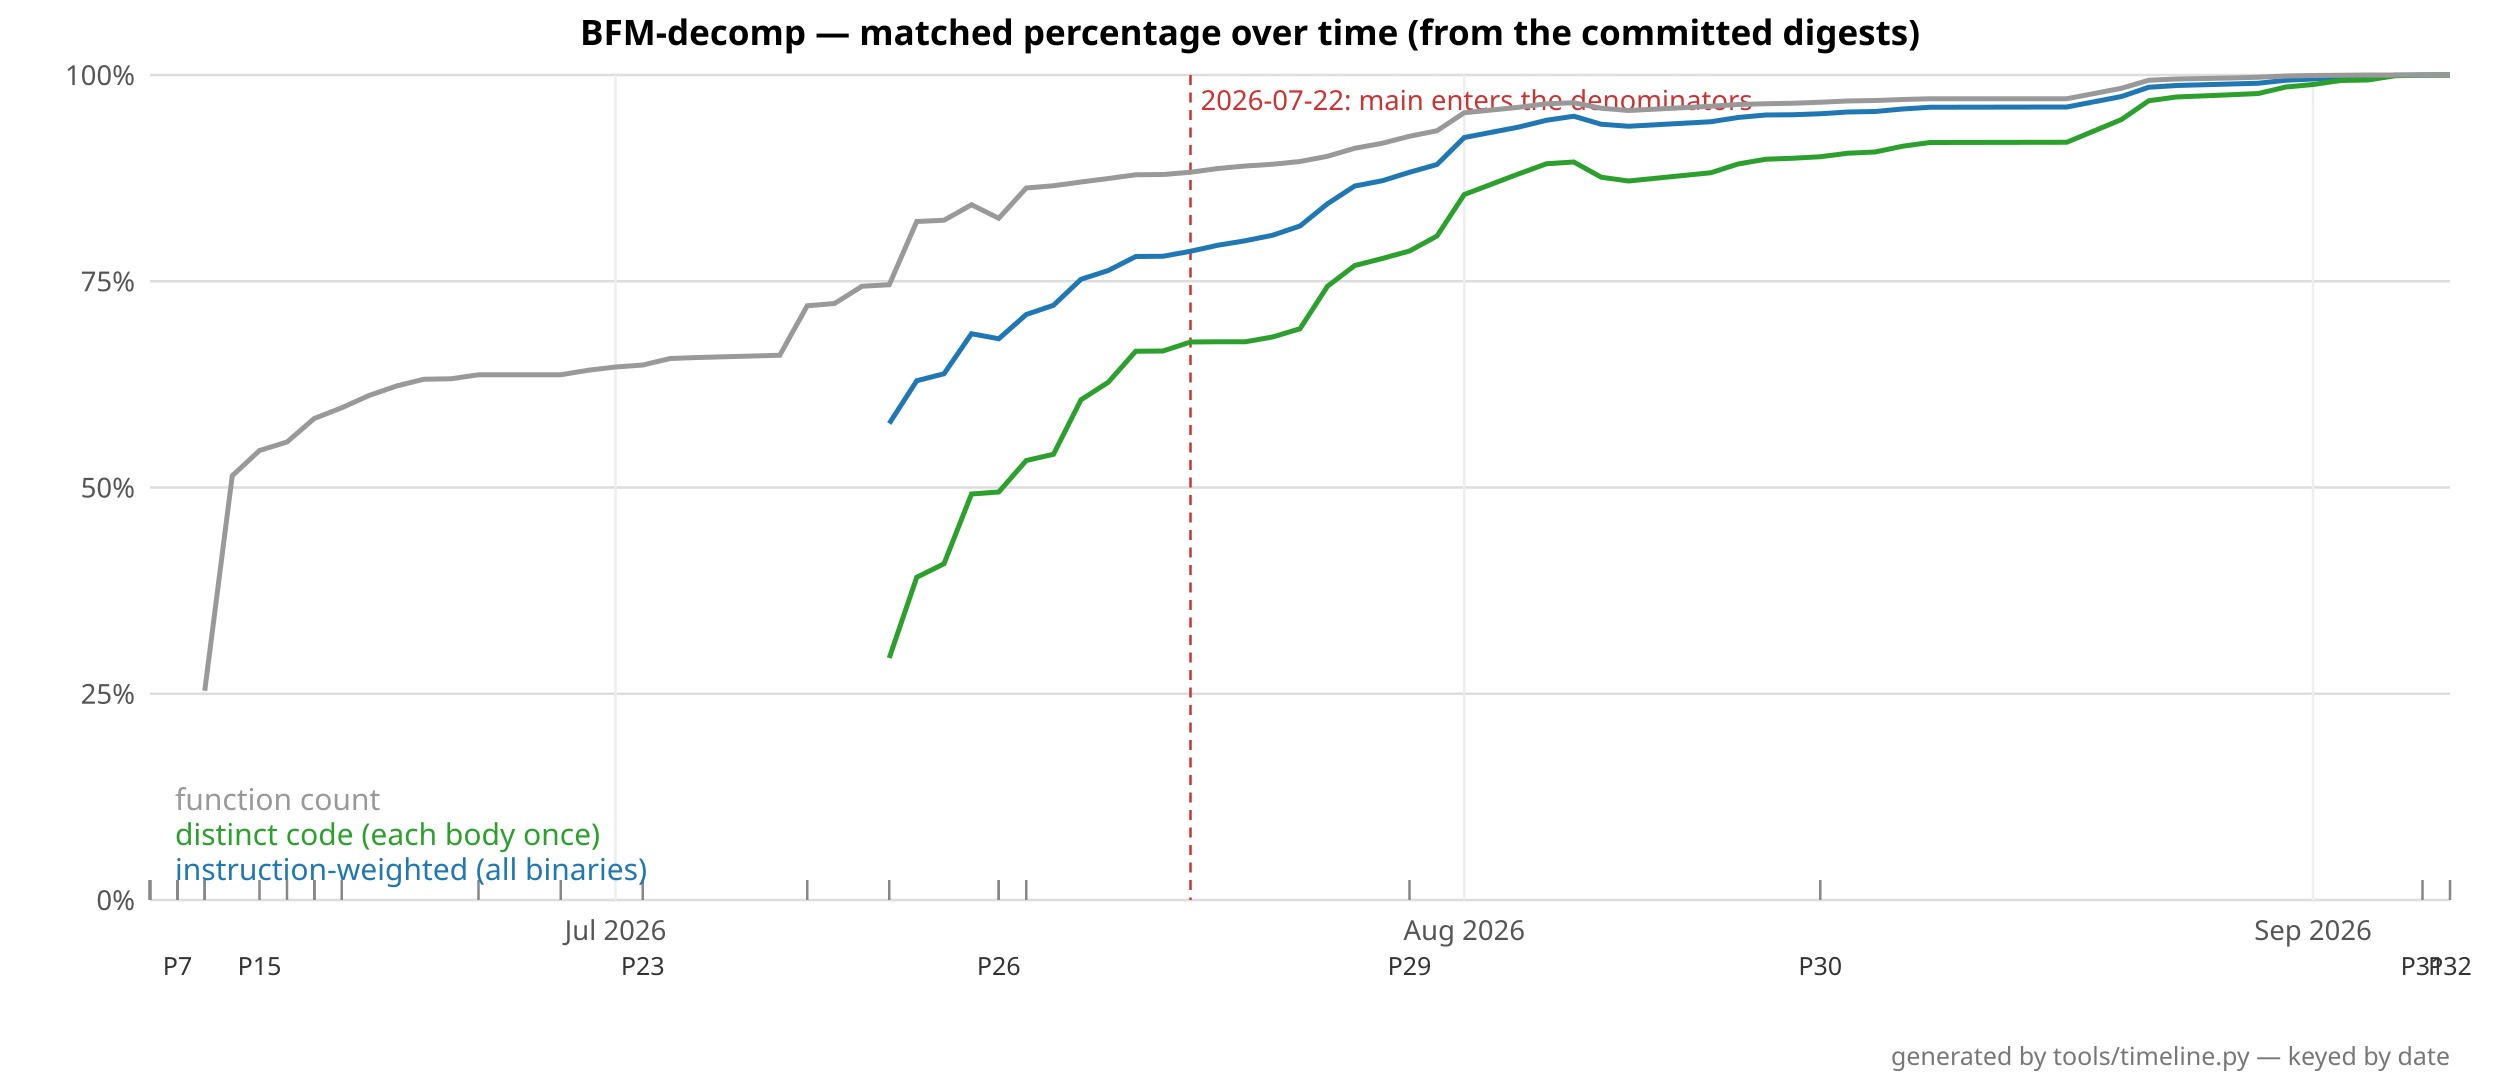
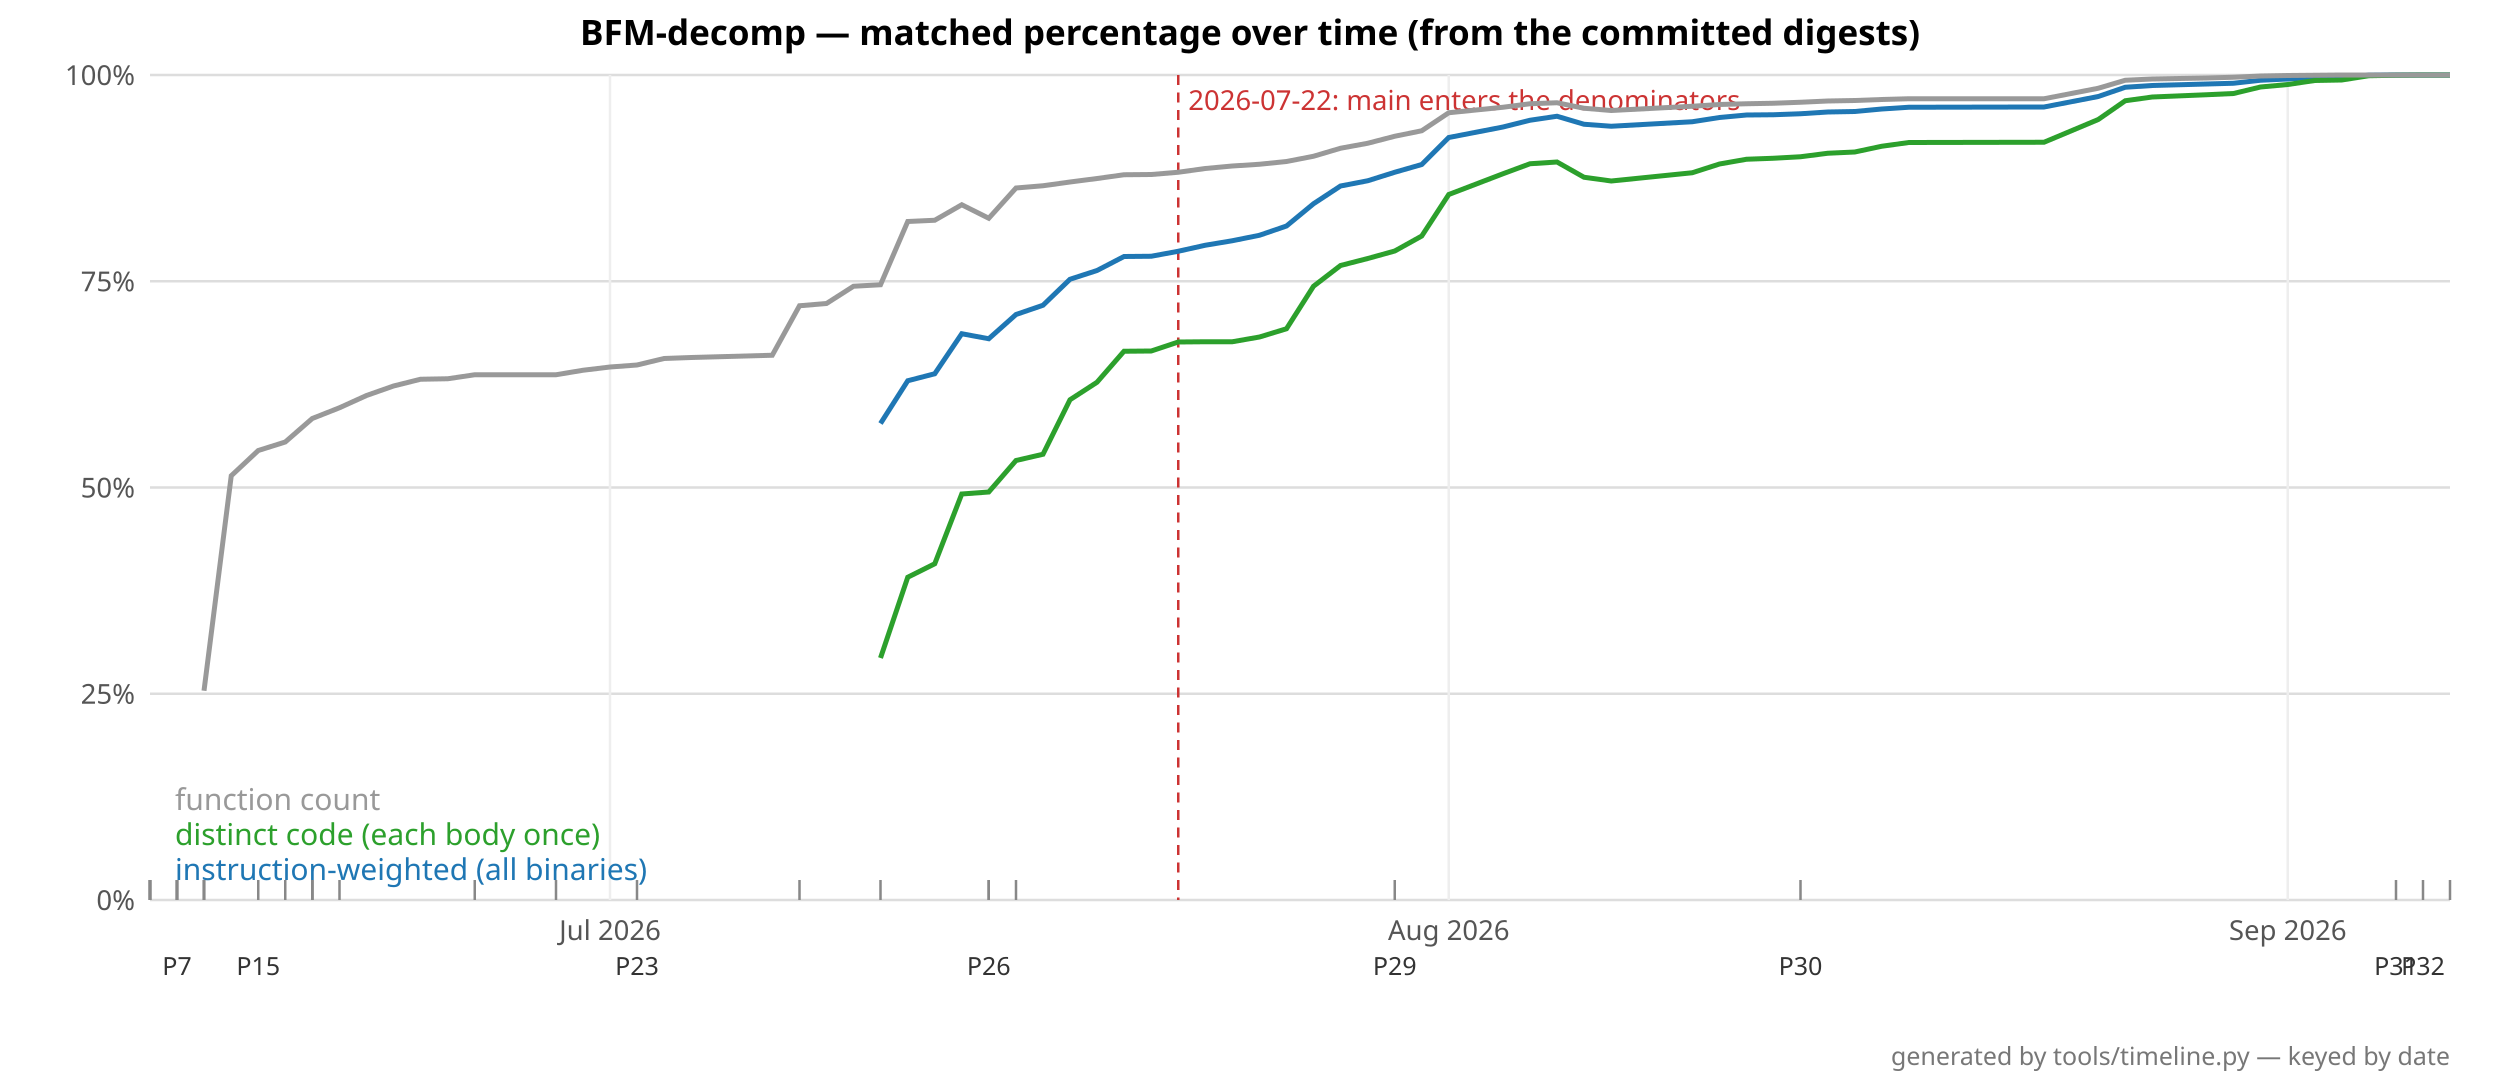
<svg xmlns="http://www.w3.org/2000/svg" width="1000" height="430" viewBox="0 0 1000 430" font-family="sans-serif">
  <rect width="1000" height="430" fill="white" />
  <text x="500" y="18" text-anchor="middle" font-size="14" font-weight="bold">BFM-decomp — matched percentage over time (from the committed digests)</text>
  <line x1="60" y1="360.0" x2="980" y2="360.0" stroke="#ddd" />
  <text x="54" y="364.0" text-anchor="end" font-size="11" fill="#555">0%</text>
  <line x1="60" y1="277.5" x2="980" y2="277.5" stroke="#ddd" />
  <text x="54" y="281.5" text-anchor="end" font-size="11" fill="#555">25%</text>
  <line x1="60" y1="195.0" x2="980" y2="195.0" stroke="#ddd" />
  <text x="54" y="199.0" text-anchor="end" font-size="11" fill="#555">50%</text>
  <line x1="60" y1="112.5" x2="980" y2="112.5" stroke="#ddd" />
  <text x="54" y="116.5" text-anchor="end" font-size="11" fill="#555">75%</text>
  <line x1="60" y1="30.0" x2="980" y2="30.0" stroke="#ddd" />
  <text x="54" y="34.0" text-anchor="end" font-size="11" fill="#555">100%</text>
-   <line x1="246.2" y1="30" x2="246.2" y2="360" stroke="#eee" />
-   <text x="246.2" y="376" text-anchor="middle" font-size="11" fill="#555">Jul 2026</text>
-   <line x1="585.7" y1="30" x2="585.7" y2="360" stroke="#eee" />
-   <text x="585.7" y="376" text-anchor="middle" font-size="11" fill="#555">Aug 2026</text>
-   <line x1="925.2" y1="30" x2="925.2" y2="360" stroke="#eee" />
-   <text x="925.2" y="376" text-anchor="middle" font-size="11" fill="#555">Sep 2026</text>
+   <line x1="244.0" y1="30" x2="244.0" y2="360" stroke="#eee" />
+   <text x="244.0" y="376" text-anchor="middle" font-size="11" fill="#555">Jul 2026</text>
+   <line x1="579.5" y1="30" x2="579.5" y2="360" stroke="#eee" />
+   <text x="579.5" y="376" text-anchor="middle" font-size="11" fill="#555">Aug 2026</text>
+   <line x1="915.1" y1="30" x2="915.1" y2="360" stroke="#eee" />
+   <text x="915.1" y="376" text-anchor="middle" font-size="11" fill="#555">Sep 2026</text>
  <line x1="60.0" y1="360" x2="60.0" y2="352" stroke="#888" />
  <line x1="60.0" y1="360" x2="60.0" y2="352" stroke="#888" />
  <line x1="60.0" y1="360" x2="60.0" y2="352" stroke="#888" />
  <line x1="60.0" y1="360" x2="60.0" y2="352" stroke="#888" />
  <line x1="60.0" y1="360" x2="60.0" y2="352" stroke="#888" />
-   <line x1="71.0" y1="360" x2="71.0" y2="352" stroke="#888" />
-   <line x1="71.0" y1="360" x2="71.0" y2="352" stroke="#888" />
-   <text x="71.0" y="390" text-anchor="middle" font-size="10" fill="#333">P7</text>
-   <line x1="71.0" y1="360" x2="71.0" y2="352" stroke="#888" />
-   <line x1="71.0" y1="360" x2="71.0" y2="352" stroke="#888" />
-   <line x1="81.9" y1="360" x2="81.9" y2="352" stroke="#888" />
-   <line x1="81.9" y1="360" x2="81.9" y2="352" stroke="#888" />
-   <line x1="81.9" y1="360" x2="81.9" y2="352" stroke="#888" />
-   <line x1="103.8" y1="360" x2="103.8" y2="352" stroke="#888" />
-   <text x="103.8" y="390" text-anchor="middle" font-size="10" fill="#333">P15</text>
-   <line x1="114.8" y1="360" x2="114.8" y2="352" stroke="#888" />
-   <line x1="125.7" y1="360" x2="125.7" y2="352" stroke="#888" />
-   <line x1="125.7" y1="360" x2="125.7" y2="352" stroke="#888" />
-   <line x1="125.7" y1="360" x2="125.7" y2="352" stroke="#888" />
-   <line x1="136.7" y1="360" x2="136.7" y2="352" stroke="#888" />
-   <line x1="191.4" y1="360" x2="191.4" y2="352" stroke="#888" />
-   <line x1="224.3" y1="360" x2="224.3" y2="352" stroke="#888" />
-   <line x1="257.1" y1="360" x2="257.1" y2="352" stroke="#888" />
-   <text x="257.1" y="390" text-anchor="middle" font-size="10" fill="#333">P23</text>
-   <line x1="322.9" y1="360" x2="322.9" y2="352" stroke="#888" />
-   <line x1="355.7" y1="360" x2="355.7" y2="352" stroke="#888" />
-   <line x1="399.5" y1="360" x2="399.5" y2="352" stroke="#888" />
-   <text x="399.5" y="390" text-anchor="middle" font-size="10" fill="#333">P26</text>
-   <line x1="399.5" y1="360" x2="399.5" y2="352" stroke="#888" />
-   <line x1="410.5" y1="360" x2="410.5" y2="352" stroke="#888" />
-   <line x1="563.8" y1="360" x2="563.8" y2="352" stroke="#888" />
-   <text x="563.8" y="390" text-anchor="middle" font-size="10" fill="#333">P29</text>
-   <line x1="728.1" y1="360" x2="728.1" y2="352" stroke="#888" />
-   <text x="728.1" y="390" text-anchor="middle" font-size="10" fill="#333">P30</text>
-   <line x1="969.0" y1="360" x2="969.0" y2="352" stroke="#888" />
-   <text x="969.0" y="390" text-anchor="middle" font-size="10" fill="#333">P31</text>
+   <line x1="70.8" y1="360" x2="70.8" y2="352" stroke="#888" />
+   <line x1="70.8" y1="360" x2="70.8" y2="352" stroke="#888" />
+   <text x="70.8" y="390" text-anchor="middle" font-size="10" fill="#333">P7</text>
+   <line x1="70.8" y1="360" x2="70.8" y2="352" stroke="#888" />
+   <line x1="70.8" y1="360" x2="70.8" y2="352" stroke="#888" />
+   <line x1="81.6" y1="360" x2="81.6" y2="352" stroke="#888" />
+   <line x1="81.6" y1="360" x2="81.6" y2="352" stroke="#888" />
+   <line x1="81.6" y1="360" x2="81.6" y2="352" stroke="#888" />
+   <line x1="103.3" y1="360" x2="103.3" y2="352" stroke="#888" />
+   <text x="103.3" y="390" text-anchor="middle" font-size="10" fill="#333">P15</text>
+   <line x1="114.1" y1="360" x2="114.1" y2="352" stroke="#888" />
+   <line x1="124.9" y1="360" x2="124.9" y2="352" stroke="#888" />
+   <line x1="124.9" y1="360" x2="124.9" y2="352" stroke="#888" />
+   <line x1="124.9" y1="360" x2="124.9" y2="352" stroke="#888" />
+   <line x1="135.8" y1="360" x2="135.8" y2="352" stroke="#888" />
+   <line x1="189.9" y1="360" x2="189.9" y2="352" stroke="#888" />
+   <line x1="222.4" y1="360" x2="222.4" y2="352" stroke="#888" />
+   <line x1="254.8" y1="360" x2="254.8" y2="352" stroke="#888" />
+   <text x="254.8" y="390" text-anchor="middle" font-size="10" fill="#333">P23</text>
+   <line x1="319.8" y1="360" x2="319.8" y2="352" stroke="#888" />
+   <line x1="352.2" y1="360" x2="352.2" y2="352" stroke="#888" />
+   <line x1="395.5" y1="360" x2="395.5" y2="352" stroke="#888" />
+   <text x="395.5" y="390" text-anchor="middle" font-size="10" fill="#333">P26</text>
+   <line x1="395.5" y1="360" x2="395.5" y2="352" stroke="#888" />
+   <line x1="406.4" y1="360" x2="406.4" y2="352" stroke="#888" />
+   <line x1="557.9" y1="360" x2="557.9" y2="352" stroke="#888" />
+   <text x="557.9" y="390" text-anchor="middle" font-size="10" fill="#333">P29</text>
+   <line x1="720.2" y1="360" x2="720.2" y2="352" stroke="#888" />
+   <text x="720.2" y="390" text-anchor="middle" font-size="10" fill="#333">P30</text>
+   <line x1="958.4" y1="360" x2="958.4" y2="352" stroke="#888" />
+   <text x="958.4" y="390" text-anchor="middle" font-size="10" fill="#333">P31</text>
+   <line x1="969.2" y1="360" x2="969.2" y2="352" stroke="#888" />
+   <text x="969.2" y="390" text-anchor="middle" font-size="10" fill="#333">P32</text>
  <line x1="980.0" y1="360" x2="980.0" y2="352" stroke="#888" />
-   <text x="980.0" y="390" text-anchor="middle" font-size="10" fill="#333">P32</text>
-   <line x1="476.2" y1="30" x2="476.2" y2="360" stroke="#c33" stroke-dasharray="4,3" />
-   <text x="480.2" y="44" font-size="11" fill="#c33">2026-07-22: main enters the denominators</text>
-   <polyline fill="none" stroke="#1f77b4" stroke-width="2" points="355.7,169.4 366.7,152.3 377.6,149.5 388.6,133.5 399.5,135.5 410.5,125.8 421.4,122.1 432.4,111.7 443.3,108.2 454.3,102.6 465.2,102.5 476.2,100.5 487.1,98.1 498.1,96.3 509.0,94.1 520.0,90.4 531.0,81.5 541.9,74.4 552.9,72.3 563.8,68.9 574.8,65.8 585.7,55.0 607.6,50.8 618.6,48.1 629.5,46.5 640.5,49.7 651.4,50.5 684.3,48.7 695.2,47.0 706.2,46.0 717.1,45.9 728.1,45.5 739.0,44.8 750.0,44.6 761.0,43.6 771.9,42.9 826.7,42.8 848.6,38.6 859.5,34.9 870.5,34.2 892.4,33.6 903.3,33.3 914.3,32.1 925.2,31.6 936.2,31.0 947.1,30.9 958.1,30.1 969.0,30.0 980.0,30.0" />
+   <line x1="471.3" y1="30" x2="471.3" y2="360" stroke="#c33" stroke-dasharray="4,3" />
+   <text x="475.3" y="44" font-size="11" fill="#c33">2026-07-22: main enters the denominators</text>
+   <polyline fill="none" stroke="#1f77b4" stroke-width="2" points="352.2,169.4 363.1,152.3 373.9,149.5 384.7,133.5 395.5,135.5 406.4,125.8 417.2,122.1 428.0,111.7 438.8,108.2 449.6,102.6 460.5,102.5 471.3,100.5 482.1,98.1 492.9,96.3 503.8,94.1 514.6,90.4 525.4,81.5 536.2,74.4 547.1,72.3 557.9,68.9 568.7,65.8 579.5,55.0 601.2,50.8 612.0,48.1 622.8,46.5 633.6,49.7 644.5,50.5 676.9,48.7 687.8,47.0 698.6,46.0 709.4,45.9 720.2,45.5 731.1,44.8 741.9,44.6 752.7,43.6 763.5,42.9 817.6,42.8 839.3,38.6 850.1,34.9 860.9,34.2 882.6,33.6 893.4,33.3 904.2,32.1 915.1,31.6 925.9,31.0 936.7,30.9 947.5,30.1 958.4,30.0 969.2,30.0 980.0,30.0" />
  <text x="70" y="352" font-size="12" fill="#1f77b4">instruction-weighted (all binaries)</text>
-   <polyline fill="none" stroke="#2ca02c" stroke-width="2" points="355.7,263.2 366.7,230.9 377.6,225.5 388.6,197.6 399.5,196.8 410.5,184.2 421.4,181.7 432.4,159.9 443.3,152.9 454.3,140.5 465.2,140.4 476.2,136.8 487.1,136.7 498.1,136.7 509.0,134.8 520.0,131.5 531.0,114.5 541.9,106.2 552.9,103.4 563.8,100.4 574.8,94.4 585.7,77.8 607.6,69.5 618.6,65.5 629.5,64.8 640.5,70.9 651.4,72.4 684.3,69.1 695.2,65.6 706.2,63.7 717.1,63.3 728.1,62.7 739.0,61.3 750.0,60.8 761.0,58.5 771.9,57.0 826.7,56.9 848.6,47.8 859.5,40.3 870.5,38.8 892.4,37.9 903.3,37.4 914.3,34.8 925.2,33.8 936.2,32.2 947.1,32.0 958.1,30.3 969.0,30.1 980.0,30.0" />
+   <polyline fill="none" stroke="#2ca02c" stroke-width="2" points="352.2,263.2 363.1,230.9 373.9,225.5 384.7,197.6 395.5,196.8 406.4,184.2 417.2,181.7 428.0,159.9 438.8,152.9 449.6,140.5 460.5,140.4 471.3,136.8 482.1,136.7 492.9,136.7 503.8,134.8 514.6,131.5 525.4,114.5 536.2,106.2 547.1,103.4 557.9,100.4 568.7,94.4 579.5,77.8 601.2,69.5 612.0,65.5 622.8,64.8 633.6,70.9 644.5,72.4 676.9,69.1 687.8,65.6 698.6,63.7 709.4,63.3 720.2,62.7 731.1,61.3 741.9,60.8 752.7,58.5 763.5,57.0 817.6,56.9 839.3,47.8 850.1,40.3 860.9,38.8 882.6,37.9 893.4,37.4 904.2,34.8 915.1,33.8 925.9,32.2 936.7,32.0 947.5,30.3 958.4,30.1 969.2,30.0 980.0,30.0" />
  <text x="70" y="338" font-size="12" fill="#2ca02c">distinct code (each body once)</text>
-   <polyline fill="none" stroke="#999" stroke-width="2" points="81.9,276.3 92.9,190.3 103.8,180.2 114.8,176.8 125.7,167.4 136.7,163.1 147.6,158.2 158.6,154.4 169.5,151.7 180.5,151.5 191.4,149.9 224.3,149.9 235.2,148.1 246.2,146.8 257.1,146.0 268.1,143.4 279.0,143.0 311.9,142.1 322.9,122.3 333.8,121.4 344.8,114.5 355.7,113.9 366.7,88.6 377.6,88.1 388.6,81.9 399.5,87.3 410.5,75.2 421.4,74.3 432.4,72.8 443.3,71.4 454.3,69.9 465.2,69.8 476.2,68.9 487.1,67.4 498.1,66.4 509.0,65.7 520.0,64.6 531.0,62.5 541.9,59.3 552.9,57.3 563.8,54.5 574.8,52.3 585.7,45.1 607.6,42.9 618.6,41.5 629.5,41.1 640.5,43.3 651.4,44.2 684.3,42.5 695.2,41.8 706.2,41.5 717.1,41.3 728.1,40.9 739.0,40.4 750.0,40.2 761.0,39.8 771.9,39.5 826.7,39.5 848.6,35.3 859.5,32.1 870.5,31.6 892.4,31.2 903.3,30.9 914.3,30.4 925.2,30.2 936.2,30.1 947.1,30.0 958.1,30.0 969.0,30.0 980.0,30.0" />
+   <polyline fill="none" stroke="#999" stroke-width="2" points="81.6,276.3 92.5,190.3 103.3,180.2 114.1,176.8 124.9,167.4 135.8,163.1 146.6,158.2 157.4,154.4 168.2,151.7 179.1,151.5 189.9,149.9 222.4,149.9 233.2,148.1 244.0,146.8 254.8,146.0 265.6,143.4 276.5,143.0 308.9,142.1 319.8,122.3 330.6,121.4 341.4,114.5 352.2,113.9 363.1,88.6 373.9,88.1 384.7,81.9 395.5,87.3 406.4,75.2 417.2,74.3 428.0,72.8 438.8,71.4 449.6,69.9 460.5,69.8 471.3,68.9 482.1,67.4 492.9,66.4 503.8,65.7 514.6,64.6 525.4,62.5 536.2,59.3 547.1,57.3 557.9,54.5 568.7,52.3 579.5,45.1 601.2,42.9 612.0,41.5 622.8,41.1 633.6,43.3 644.5,44.2 676.9,42.5 687.8,41.8 698.6,41.5 709.4,41.3 720.2,40.9 731.1,40.4 741.9,40.2 752.7,39.8 763.5,39.5 817.6,39.5 839.3,35.3 850.1,32.1 860.9,31.6 882.6,31.2 893.4,30.9 904.2,30.4 915.1,30.2 925.9,30.1 936.7,30.0 947.5,30.0 958.4,30.0 969.2,30.0 980.0,30.0" />
  <text x="70" y="324" font-size="12" fill="#999">function count</text>
  <text x="980" y="426" text-anchor="end" font-size="10" fill="#777">generated by tools/timeline.py — keyed by date</text>
</svg>
